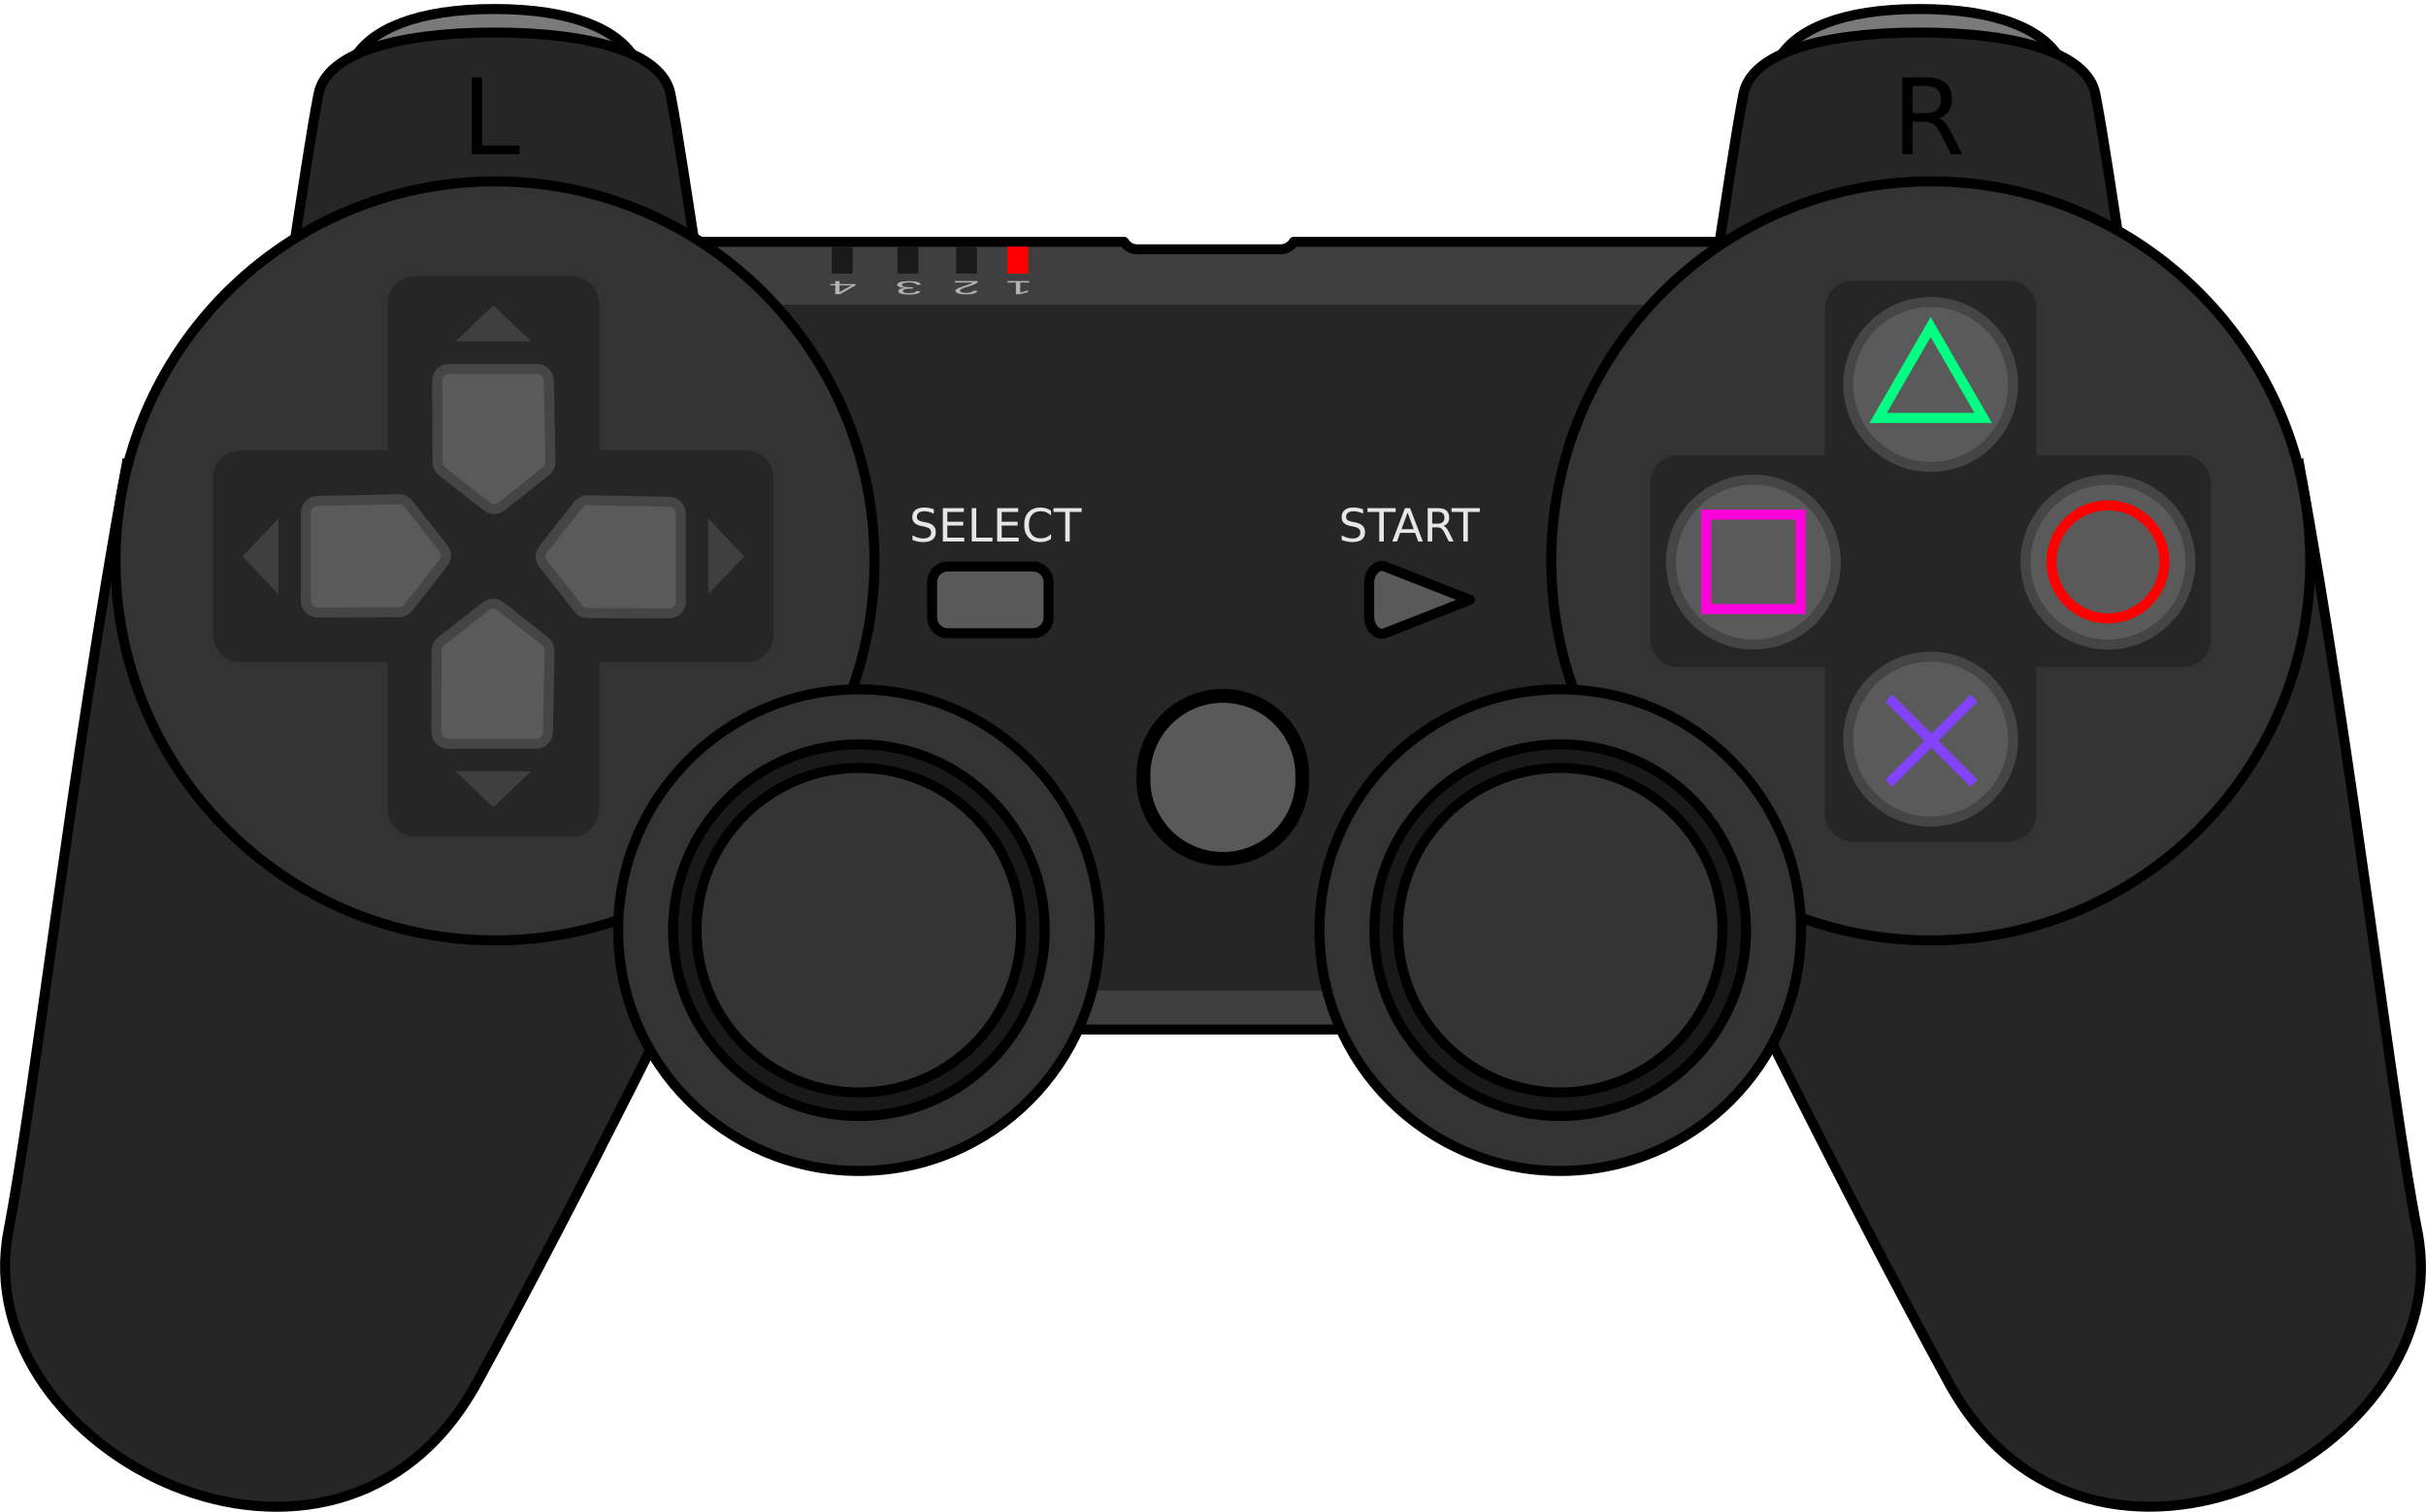
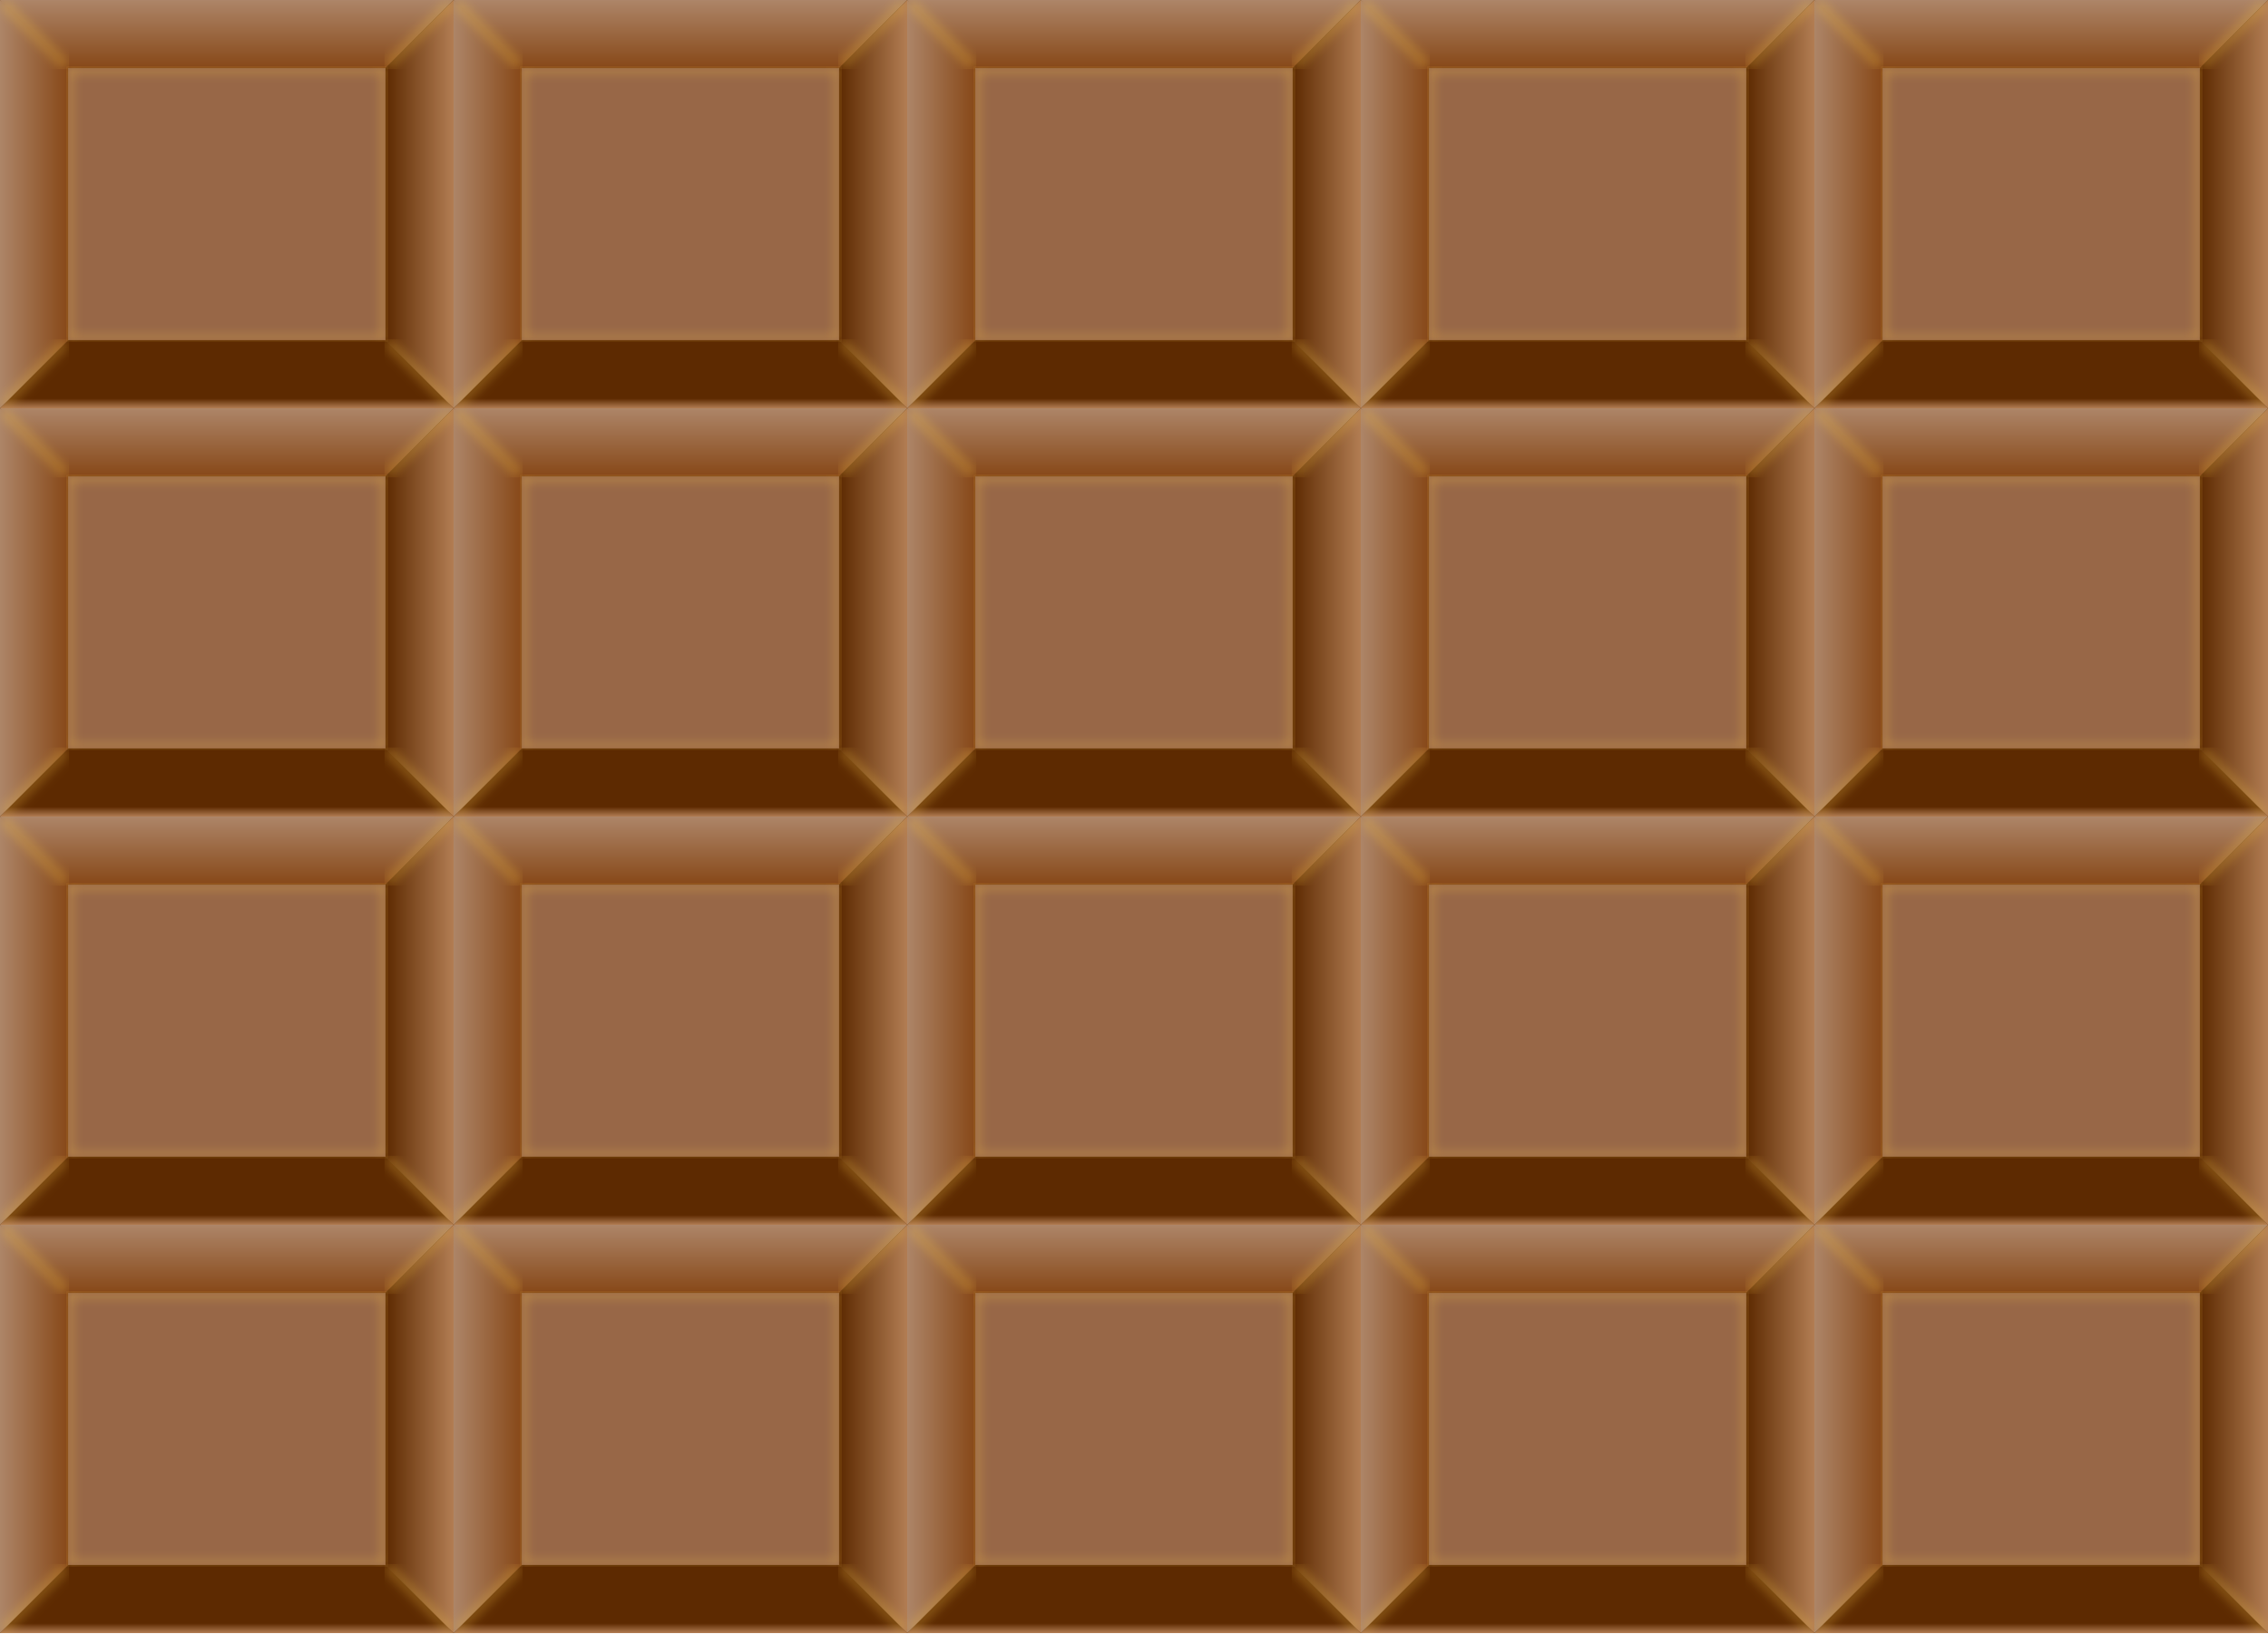
- <svg xmlns="http://www.w3.org/2000/svg" id="svg2" viewBox="0 0 242.36 151.02" version="1.0">
-   <g id="layer1" transform="translate(-260.34 -473.69)">
-     <path id="rect3225" style="stroke-linejoin:round;fill-rule:evenodd;stroke:#000000;stroke-linecap:round;fill:#3f3f3f" d="m60.281 24.156c-1.536 0-2.75 1.246-2.75 2.782v73.152c0 1.54 1.214 2.75 2.75 2.75h121.78c1.54 0 2.78-1.21 2.78-2.75v-73.152c0-1.536-1.24-2.782-2.78-2.782h-52.81c-0.27 0.449-0.77 0.75-1.34 0.75h-14.31c-0.57 0-1.04-0.303-1.31-0.75h-52.009z" transform="translate(260.34 473.69)" />
-     <rect id="rect3318" style="fill-rule:evenodd;fill:#262626" rx="2.772" ry="2.68" height="68.484" width="114.69" y="504.14" x="324.17" />
-     <path id="path3206" style="fill-rule:evenodd;stroke:#000000;fill:#262626" d="m272.94 520.34c-5.49 30.06-9.07 62.22-11.76 76.34-4.23 22.13 32.77 40.74 46.79 15.16 10.65-19.42 22.75-44.18 22.75-44.18l-57.78-47.32z" />
-     <path id="path3258" style="fill-rule:evenodd;stroke:#000000;fill:#7a7a7a" d="m435.52 483.74h33.15l-2.6-4.27c-1.7-2.8-6.13-4.88-13.98-4.88-7.84 0-12.27 2.08-13.98 4.88l-2.59 4.27z" />
-     <path id="path3234" style="fill-rule:evenodd;stroke:#000000;fill:#7a7a7a" d="m293.16 483.74h33.15l-2.59-4.27c-1.71-2.8-6.14-4.88-13.98-4.88-7.85 0-12.28 2.08-13.98 4.88l-2.6 4.27z" />
-     <path id="path3229" style="fill-rule:evenodd;stroke:#000000;fill:#262626" d="m330.59 503.61c-1.7-10.98-2.49-16.47-3.27-20.53-0.78-4.05-7.71-6.14-17.58-6.14s-16.8 2.09-17.58 6.14c-0.79 4.06-1.57 9.55-3.27 20.53" />
-     <path id="path2416" style="stroke-linejoin:round;fill-rule:evenodd;stroke:#000000;stroke-linecap:round;stroke-width:.993;fill:#333333" d="m341.44 528.96a37.647 37.647 0 1 1 -75.3 0 37.647 37.647 0 1 1 75.3 0z" transform="matrix(1.0069 0 0 1.0069 3.9034 -2.889)" />
-     <path id="path3260" style="fill-rule:evenodd;stroke:#000000;fill:#262626" d="m472.94 503.61c-1.7-10.98-2.48-16.47-3.27-20.53-0.78-4.05-7.71-6.14-17.58-6.14s-16.8 2.09-17.58 6.14c-0.78 4.06-1.57 9.55-3.27 20.53" />
-     <path id="path3208" style="stroke-linejoin:round;fill-rule:evenodd;stroke:#000000;stroke-linecap:round;stroke-width:1.565;fill:#333333" d="m341.44 528.96a37.647 37.647 0 1 1 -75.3 0 37.647 37.647 0 1 1 75.3 0z" transform="matrix(.63889 0 0 .63889 152.06 228.66)" />
-     <path id="path3212" style="stroke-linejoin:round;fill-rule:evenodd;fill-opacity:.519;stroke:#000000;stroke-linecap:round;stroke-width:2.028;fill:#000000" d="m341.44 528.96a37.647 37.647 0 1 1 -75.3 0 37.647 37.647 0 1 1 75.3 0z" transform="matrix(.49306 0 0 .49306 196.36 305.8)" />
-     <path id="path3210" style="stroke-linejoin:round;fill-rule:evenodd;fill-opacity:.519;stroke:#000000;stroke-linecap:round;stroke-width:2.323;fill:#4d4d4d" d="m341.44 528.96a37.647 37.647 0 1 1 -75.3 0 37.647 37.647 0 1 1 75.3 0z" transform="matrix(.43056 0 0 .43056 215.34 338.86)" />
-     <path id="path3223" style="fill-rule:evenodd;stroke:#000000;fill:#262626" d="m490.08 520.34c5.49 30.06 9.07 62.75 11.76 76.34 4.38 22.1-32.77 40.74-46.8 15.16-10.64-19.42-22.74-44.18-22.74-44.18l57.78-47.32z" />
-     <path id="path3221" style="stroke-linejoin:round;fill-rule:evenodd;stroke:#000000;stroke-linecap:round;stroke-width:.993;fill:#333333" d="m341.44 528.96a37.647 37.647 0 1 1 -75.3 0 37.647 37.647 0 1 1 75.3 0z" transform="matrix(-1.0069 0 0 1.0069 759.11 -2.889)" />
-     <path id="path3219" style="fill-rule:evenodd;fill:#262626" d="m445.43 501.73c-1.53 0-2.78 1.25-2.78 2.78v14.66h-14.69c-1.53 0-2.75 1.25-2.75 2.78v15.59c0 1.54 1.22 2.79 2.75 2.79h14.69v14.65c0 1.54 1.25 2.78 2.78 2.78h15.6c1.53 0 2.75-1.24 2.75-2.78v-14.65h14.68c1.54 0 2.75-1.25 2.75-2.79v-15.59c0-1.53-1.21-2.78-2.75-2.78h-14.68v-14.66c0-1.53-1.22-2.78-2.75-2.78h-15.6z" />
-     <rect id="rect3236" style="stroke-linejoin:round;fill-rule:evenodd;stroke:#000000;stroke-linecap:round;fill:#595959" rx="1.569" ry="1.569" height="6.667" width="11.634" y="530.28" x="353.46" />
-     <path id="rect3238" style="stroke-linejoin:round;fill-rule:evenodd;stroke:#000000;stroke-linecap:round;fill:#595959" d="m407.19 533.61l-8.5 3.33c-0.81 0.32-1.57-0.7-1.57-1.57v-3.53c0-0.86 0.76-1.88 1.57-1.56l8.5 3.33z" />
-     <path id="path3242" style="stroke-linejoin:round;fill-rule:evenodd;stroke:#000000;stroke-linecap:round;fill:#595959" d="m380 545.83a5.752 5.752 0 1 1 -11.5 0 5.752 5.752 0 1 1 11.5 0z" transform="matrix(1.3796 0 0 1.3796 -133.81 -201.68)" />
-     <path id="path3244" style="stroke-linejoin:round;fill-rule:evenodd;stroke:#454545;stroke-linecap:round;fill:#5a5a5a" d="m461.57 510.66a8.235 8.235 0 1 1 -16.47 0 8.235 8.235 0 1 1 16.47 0z" transform="translate(-.11915 1.4379)" />
-     <path id="path3246" style="stroke-linejoin:round;fill-rule:evenodd;stroke:#454545;stroke-linecap:round;fill:#5a5a5a" d="m461.57 510.66a8.235 8.235 0 1 1 -16.47 0 8.235 8.235 0 1 1 16.47 0z" transform="translate(-.11915 36.863)" />
-     <path id="path3248" style="stroke-linejoin:round;fill-rule:evenodd;stroke:#454545;stroke-linecap:round;fill:#5a5a5a" d="m461.57 510.66a8.235 8.235 0 1 1 -16.47 0 8.235 8.235 0 1 1 16.47 0z" transform="matrix(-1 0 0 -1 924.26 1040.5)" />
-     <path id="path3250" style="stroke-linejoin:round;fill-rule:evenodd;stroke:#454545;stroke-linecap:round;fill:#5a5a5a" d="m461.57 510.66a8.235 8.235 0 1 1 -16.47 0 8.235 8.235 0 1 1 16.47 0z" transform="matrix(-1 0 0 -1 888.84 1040.5)" />
-     <path id="rect3214" style="fill-rule:evenodd;fill:#262626" d="m301.84 501.25c-1.53 0-2.78 1.25-2.78 2.78v14.66h-14.68c-1.54 0-2.76 1.24-2.76 2.78v15.59c0 1.54 1.22 2.78 2.76 2.78h14.68v14.66c0 1.54 1.25 2.78 2.78 2.78h15.6c1.53 0 2.75-1.24 2.75-2.78v-14.66h14.69c1.53 0 2.74-1.24 2.74-2.78v-15.59c0-1.54-1.21-2.78-2.74-2.78h-14.69v-14.66c0-1.53-1.22-2.78-2.75-2.78h-15.6z" />
-     <path id="path3289" style="stroke-linejoin:round;fill-rule:evenodd;stroke:#000000;stroke-linecap:round;stroke-width:1.565;fill:#333333" d="m341.44 528.96a37.647 37.647 0 1 1 -75.3 0 37.647 37.647 0 1 1 75.3 0z" transform="matrix(.63889 0 0 .63889 222.12 228.66)" />
-     <path id="path3291" style="stroke-linejoin:round;fill-rule:evenodd;fill-opacity:.519;stroke:#000000;stroke-linecap:round;stroke-width:2.028;fill:#000000" d="m341.44 528.96a37.647 37.647 0 1 1 -75.3 0 37.647 37.647 0 1 1 75.3 0z" transform="matrix(.49306 0 0 .49306 266.42 305.8)" />
-     <path id="path3293" style="stroke-linejoin:round;fill-rule:evenodd;fill-opacity:.519;stroke:#000000;stroke-linecap:round;stroke-width:2.323;fill:#4d4d4d" d="m341.44 528.96a37.647 37.647 0 1 1 -75.3 0 37.647 37.647 0 1 1 75.3 0z" transform="matrix(.43056 0 0 .43056 285.41 338.86)" />
-     <g id="g3289" style="fill:#3f3f3f">
-       <path id="path3273" style="fill-rule:evenodd;fill:#3f3f3f" transform="matrix(0 -.28374 -.51741 0 575.79 583.64)" d="m279.97 514.41l-12.66 7.32v-14.63l12.66 7.31z" />
-       <path id="path3295" style="fill-rule:evenodd;fill:#3f3f3f" d="m279.97 514.41l-12.66 7.32v-14.63l12.66 7.31z" transform="matrix(0 .28374 -.51741 0 575.79 474.89)" />
-       <path id="path3303" style="fill-rule:evenodd;fill:#3f3f3f" d="m279.97 514.41l-12.66 7.32v-14.63l12.66 7.31z" transform="matrix(.28374 0 0 -.51741 255.25 795.43)" />
-       <path id="path3305" style="fill-rule:evenodd;fill:#3f3f3f" transform="matrix(-.28374 0 0 -.51741 364 795.43)" d="m279.97 514.41l-12.66 7.32v-14.63l12.66 7.31z" />
-     </g>
-     <rect id="rect3307" style="stroke:#ff01db;fill:none" rx="0" ry="0" height="9.428" width="9.428" y="525.1" x="430.79" />
-     <path id="path3309" style="stroke:#00ff83;stroke-width:1.142;fill:none" transform="matrix(.87668 0 0 .87521 59.31 61.955)" d="m455.3 518.14h-11.97l5.98-10.37 5.99 10.37z" />
-     <path id="path3311" style="stroke-linejoin:round;stroke:#ff0000;stroke-linecap:round;stroke-width:1.458;fill:none" d="m461.57 510.66a8.235 8.235 0 1 1 -16.47 0 8.235 8.235 0 1 1 16.47 0z" transform="matrix(-.68573 0 0 -.68573 781.79 879.99)" />
-     <path id="path3313" style="stroke:#8243fb;fill:none" d="m449.04 543.43l8.5 8.5m0-8.5l-8.5 8.5" />
-     <g id="g5204" style="stroke:#454545;fill:#5a5a5a">
-       <path id="path3322" style="stroke-linejoin:round;fill-rule:evenodd;stroke:#454545;stroke-linecap:round;fill:#5a5a5a" d="m318.59 523.28c-0.33 0.03-0.64 0.2-0.84 0.47l-3.5 4.44c-0.33 0.42-0.33 1.01 0 1.43l3.5 4.47c0.22 0.3 0.57 0.47 0.94 0.47l8.12 0.03c0.32 0.01 0.62-0.12 0.84-0.34 0.23-0.22 0.35-0.53 0.35-0.84v-8.79c0-0.64-0.51-1.17-1.16-1.18l-8.12-0.16h-0.13z" transform="translate(.35102 .37335)" />
-       <path id="path3324" style="stroke-linejoin:round;fill-rule:evenodd;stroke:#454545;stroke-linecap:round;fill:#5a5a5a" d="m318.59 523.28c-0.33 0.03-0.64 0.2-0.84 0.47l-3.5 4.44c-0.33 0.42-0.33 1.01 0 1.43l3.5 4.47c0.22 0.3 0.57 0.47 0.94 0.47l8.12 0.03c0.32 0.01 0.62-0.12 0.84-0.34 0.23-0.22 0.35-0.53 0.35-0.84v-8.79c0-0.64-0.51-1.17-1.16-1.18l-8.12-0.16h-0.13z" transform="matrix(-1 0 0 1 618.9 .2845)" />
-       <path id="path3332" style="stroke-linejoin:round;fill-rule:evenodd;stroke:#454545;stroke-linecap:round;fill:#5a5a5a" d="m318.59 523.28c-0.33 0.03-0.64 0.2-0.84 0.47l-3.5 4.44c-0.33 0.42-0.33 1.01 0 1.43l3.5 4.47c0.22 0.3 0.57 0.47 0.94 0.47l8.12 0.03c0.32 0.01 0.62-0.12 0.84-0.34 0.23-0.22 0.35-0.53 0.35-0.84v-8.79c0-0.64-0.51-1.17-1.16-1.18l-8.12-0.16h-0.13z" transform="matrix(0 1 -1 0 838.52 219.99)" />
-       <path id="path3334" style="stroke-linejoin:round;fill-rule:evenodd;stroke:#454545;stroke-linecap:round;fill:#5a5a5a" d="m318.59 523.28c-0.33 0.03-0.64 0.2-0.84 0.47l-3.5 4.44c-0.33 0.42-0.33 1.01 0 1.43l3.5 4.47c0.22 0.3 0.57 0.47 0.94 0.47l8.12 0.03c0.32 0.01 0.62-0.12 0.84-0.34 0.23-0.22 0.35-0.53 0.35-0.84v-8.79c0-0.64-0.51-1.17-1.16-1.18l-8.12-0.16h-0.13z" transform="matrix(0 -1 -1 0 838.61 838.54)" />
-     </g>
-     <path id="text3336" style="fill:#000000" d="m307.47 481.42h1.03v6.8h3.74v0.88h-4.77v-7.68" />
-     <path id="text3340" style="fill:#000000" d="m454.02 485.5c0.22 0.08 0.44 0.24 0.65 0.48 0.21 0.25 0.42 0.59 0.64 1.02l1.05 2.1h-1.12l-0.98-1.97c-0.25-0.52-0.5-0.86-0.74-1.02-0.23-0.17-0.56-0.26-0.97-0.26h-1.13v3.25h-1.04v-7.68h2.35c0.87 0 1.53 0.19 1.96 0.55 0.43 0.37 0.65 0.92 0.65 1.66 0 0.49-0.12 0.89-0.34 1.21-0.23 0.32-0.55 0.54-0.98 0.66m-2.6-3.22v2.72h1.31c0.5 0 0.87-0.11 1.13-0.34 0.25-0.24 0.38-0.58 0.38-1.03 0-0.44-0.13-0.78-0.38-1.01-0.26-0.23-0.63-0.34-1.13-0.34h-1.31" />
-     <path id="text2434" style="fill:#e6e6e6" d="m353.63 524.56v0.44c-0.17-0.08-0.34-0.14-0.49-0.18s-0.29-0.06-0.44-0.06c-0.24 0-0.43 0.04-0.56 0.14-0.14 0.09-0.2 0.23-0.2 0.4 0 0.15 0.04 0.26 0.13 0.34 0.09 0.07 0.26 0.13 0.5 0.18l0.27 0.05c0.34 0.07 0.59 0.18 0.75 0.34s0.24 0.38 0.24 0.65c0 0.32-0.11 0.57-0.33 0.73-0.21 0.17-0.53 0.25-0.95 0.25-0.15 0-0.32-0.02-0.5-0.05-0.18-0.04-0.36-0.09-0.55-0.16v-0.46c0.18 0.1 0.36 0.18 0.54 0.23 0.17 0.05 0.34 0.08 0.51 0.08 0.26 0 0.46-0.05 0.6-0.15 0.14-0.11 0.21-0.25 0.21-0.44 0-0.16-0.05-0.29-0.15-0.38s-0.27-0.16-0.5-0.21l-0.27-0.05c-0.34-0.07-0.58-0.17-0.73-0.32-0.15-0.14-0.23-0.34-0.23-0.59 0-0.3 0.11-0.53 0.31-0.7 0.21-0.17 0.5-0.25 0.86-0.25 0.16 0 0.32 0.01 0.48 0.04s0.33 0.07 0.5 0.13m0.9-0.11h2.1v0.38h-1.65v0.98h1.59v0.38h-1.59v1.21h1.69v0.38h-2.14v-3.33m2.89 0h0.45v2.95h1.62v0.38h-2.07v-3.33m2.54 0h2.1v0.38h-1.65v0.98h1.59v0.38h-1.59v1.21h1.7v0.38h-2.15v-3.33m5.38 0.26v0.47c-0.15-0.14-0.31-0.25-0.48-0.32s-0.36-0.1-0.55-0.1c-0.38 0-0.67 0.12-0.87 0.35-0.21 0.23-0.31 0.57-0.31 1.01s0.1 0.77 0.31 1c0.2 0.24 0.49 0.35 0.87 0.35 0.19 0 0.38-0.03 0.55-0.1s0.33-0.18 0.48-0.32v0.47c-0.16 0.11-0.32 0.19-0.5 0.24-0.17 0.06-0.36 0.08-0.56 0.08-0.5 0-0.9-0.15-1.19-0.46s-0.43-0.73-0.43-1.26c0-0.54 0.14-0.96 0.43-1.27s0.69-0.46 1.19-0.46c0.2 0 0.39 0.03 0.56 0.08 0.18 0.05 0.35 0.13 0.5 0.24m0.24-0.26h2.82v0.38h-1.19v2.95h-0.45v-2.95h-1.18v-0.38" />
-     <path id="text2438" style="fill:#e6e6e6" d="m396.51 524.56v0.44c-0.17-0.08-0.33-0.14-0.48-0.18-0.16-0.04-0.3-0.06-0.44-0.06-0.25 0-0.44 0.04-0.57 0.14-0.13 0.09-0.2 0.23-0.2 0.4 0 0.15 0.04 0.26 0.13 0.34 0.09 0.07 0.26 0.13 0.5 0.18l0.28 0.05c0.33 0.07 0.58 0.18 0.74 0.34s0.24 0.38 0.24 0.65c0 0.32-0.11 0.57-0.33 0.73-0.21 0.17-0.53 0.25-0.95 0.25-0.15 0-0.32-0.02-0.5-0.05-0.18-0.04-0.36-0.09-0.55-0.16v-0.46c0.18 0.1 0.36 0.18 0.54 0.23 0.17 0.05 0.34 0.08 0.51 0.08 0.26 0 0.46-0.05 0.6-0.15 0.14-0.11 0.21-0.25 0.21-0.44 0-0.16-0.05-0.29-0.15-0.38s-0.27-0.16-0.5-0.21l-0.27-0.05c-0.34-0.07-0.58-0.17-0.73-0.32-0.15-0.14-0.22-0.34-0.22-0.59 0-0.3 0.1-0.53 0.31-0.7 0.2-0.17 0.49-0.25 0.85-0.25 0.16 0 0.32 0.01 0.48 0.04s0.33 0.07 0.5 0.13m0.44-0.11h2.82v0.38h-1.19v2.95h-0.45v-2.95h-1.18v-0.38m4.01 0.44l-0.61 1.66h1.22l-0.61-1.66m-0.26-0.44h0.51l1.27 3.33h-0.46l-0.31-0.86h-1.5l-0.3 0.86h-0.48l1.27-3.33m3.85 1.77c0.09 0.03 0.19 0.1 0.28 0.21 0.09 0.1 0.18 0.25 0.27 0.44l0.46 0.91h-0.48l-0.43-0.86c-0.11-0.22-0.22-0.37-0.32-0.44s-0.24-0.11-0.42-0.11h-0.49v1.41h-0.45v-3.33h1.01c0.38 0 0.67 0.08 0.86 0.24 0.18 0.16 0.28 0.4 0.28 0.72 0 0.21-0.05 0.38-0.15 0.52s-0.24 0.23-0.42 0.29m-1.13-1.4v1.18h0.56c0.22 0 0.38-0.05 0.49-0.15 0.12-0.1 0.17-0.25 0.17-0.44 0-0.2-0.05-0.34-0.17-0.44-0.11-0.1-0.27-0.15-0.49-0.15h-0.56m1.93-0.37h2.82v0.38h-1.19v2.95h-0.45v-2.95h-1.18v-0.38" />
-     <text id="text3367" style="font-size:3.075px;font-family:Arial;fill:#b3b3b3;line-height:125%" xml:space="preserve" transform="scale(-1.6252 -.6153)" y="-815.485" x="-223.684">
-       <tspan id="tspan3369" x="-223.684" y="-815.485">1</tspan>
-     </text>
-     <text id="text3371" style="font-size:3.075px;font-family:Arial;fill:#b3b3b3;line-height:125%" transform="scale(-1.6252 -.6153)" y="-815.485" x="-220.451" xml:space="preserve">
-       <tspan id="tspan3373" y="-815.485" x="-220.451">2</tspan>
-     </text>
-     <text id="text3375" style="font-size:3.075px;font-family:Arial;fill:#b3b3b3;line-height:125%" xml:space="preserve" transform="scale(-1.6252 -.6153)" y="-815.524" x="-216.922">
-       <tspan id="tspan3377" x="-216.922" y="-815.524">3</tspan>
-     </text>
-     <text id="text3379" style="font-size:3.075px;font-family:Arial;fill:#b3b3b3;line-height:125%" transform="scale(-1.6252 -.6153)" y="-815.494" x="-212.861" xml:space="preserve">
-       <tspan id="tspan3381" y="-815.494" x="-212.861">4</tspan>
-     </text>
-     <rect id="rect3383" style="fill:#1a1a1a" rx="0" ry="1.569" height="2.7" width="2.083" y="498.32" x="343.44" />
-     <rect id="rect3385" style="fill:#1a1a1a" rx="0" ry="1.569" height="2.7" width="2.083" y="498.32" x="350" />
-     <rect id="rect3387" style="fill:#1a1a1a" rx="0" ry="1.569" height="2.7" width="2.083" y="498.32" x="355.86" />
-     <rect id="rect3389" style="fill:#ff0000" rx="0" ry="1.569" height="2.7" width="2.083" y="498.32" x="360.96" />
+ <svg xmlns="http://www.w3.org/2000/svg" xmlns:xlink="http://www.w3.org/1999/xlink" id="svg7454" height="406.4mm" width="564.44mm" version="1.1" viewBox="0 0 2000 1440">
+   <defs id="defs7456">
+     <linearGradient id="linearGradient4167">
+       <stop id="stop4169" stop-color="#5d2a01" offset="0" />
+       <stop id="stop4171" stop-color="#b27d53" offset="1" />
+     </linearGradient>
+     <linearGradient id="linearGradient4155">
+       <stop id="stop4157" stop-color="#874818" offset="0" />
+       <stop id="stop4159" stop-color="#ad8568" offset="1" />
+     </linearGradient>
+     <linearGradient id="linearGradient8911" y2="312.36" xlink:href="#linearGradient4155" gradientUnits="userSpaceOnUse" x2="320" gradientTransform="matrix(1.0556 0 0 1.5 -144.14 2383.9)" y1="352.36" x1="320" />
+     <linearGradient id="linearGradient8913" y2="632.36" xlink:href="#linearGradient4167" gradientUnits="userSpaceOnUse" x2="360" gradientTransform="matrix(1.0556 0 0 1.5 -144.14 2263.9)" y1="626.6" x1="360" />
+     <linearGradient id="linearGradient8915" y2="452.36" xlink:href="#linearGradient4155" gradientUnits="userSpaceOnUse" x2="160" gradientTransform="matrix(1.5 0 0 1.0625 -215.25 2520.6)" y1="452.36" x1="200" />
+     <linearGradient id="linearGradient8917" y2="452.36" xlink:href="#linearGradient4167" gradientUnits="userSpaceOnUse" x2="160" gradientTransform="matrix(-1.5 0 0 1.0625 664.75 2520.6)" y1="452.36" x1="200" />
+     <filter id="filter9889" style="color-interpolation-filters:sRGB" height="1.009" width="1.011" y="-.004" x="-0.005">
+       <feGaussianBlur id="feGaussianBlur9891" stdDeviation="5.28" />
+     </filter>
+     <clipPath id="clipPath11919" clipPathUnits="userSpaceOnUse">
+       <rect id="rect11921" height="360" width="400" y="2852.4" x="24.748" fill="#643916" />
+     </clipPath>
+     <pattern id="pattern11925" width="400" patternUnits="userSpaceOnUse" patternTransform="translate(24.748 2852.4)" height="360">
+       <g id="g11906" transform="translate(-24.748 -2852.4)" clip-path="url(#clipPath11919)">
+         <rect id="rect10633" height="360" width="400" y="2852.4" x="24.748" fill="#643916" />
+         <path id="path8759" d="m84.748 2912.4h280v240h-280z" fill="#986747" />
+         <path id="path8761" d="m364.75 2912.4 60-60h-400l42.222 60z" fill-rule="evenodd" fill="url(#linearGradient8911)" />
+         <path id="path8763" d="m364.75 3152.4 60 60h-400l60-60z" fill-rule="evenodd" fill="url(#linearGradient8913)" />
+         <path id="path8765" d="m84.748 2912.4-60-60v360l60-60z" fill-rule="evenodd" fill="url(#linearGradient8915)" />
+         <path id="path8767" d="m364.75 2912.4 60-60v360l-60-60z" fill-rule="evenodd" fill="url(#linearGradient8917)" />
+         <path id="path8771" d="m84.748 2912.4h280v240h-280z" filter="url(#filter9889)" stroke="#ffcc4d" stroke-width="2.5" fill="none" />
+         <path id="path8773" d="m24.748 2852.4 60 60" filter="url(#filter9889)" stroke="#ffcc4d" stroke-width="2.5" fill="none" />
+         <path id="path8775" d="m364.75 2912.4 60-60" filter="url(#filter9889)" stroke="#ffcc4d" stroke-width="2.5" fill="none" />
+         <path id="path8777" d="m424.75 3212.4-60-60" filter="url(#filter9889)" stroke="#ffcc4d" stroke-width="2.5" fill="none" />
+         <path id="path8779" d="m24.748 3212.4 60-60" filter="url(#filter9889)" stroke="#ffcc4d" stroke-width="2.5" fill="none" />
+       </g>
+     </pattern>
+   </defs>
+   <g id="layer1" transform="translate(-24.748 -1772.4)">
+     <rect id="rect11923" height="1440" width="2e3" y="1772.4" x="24.748" fill="url(#pattern11925)" />
  </g>
</svg>
